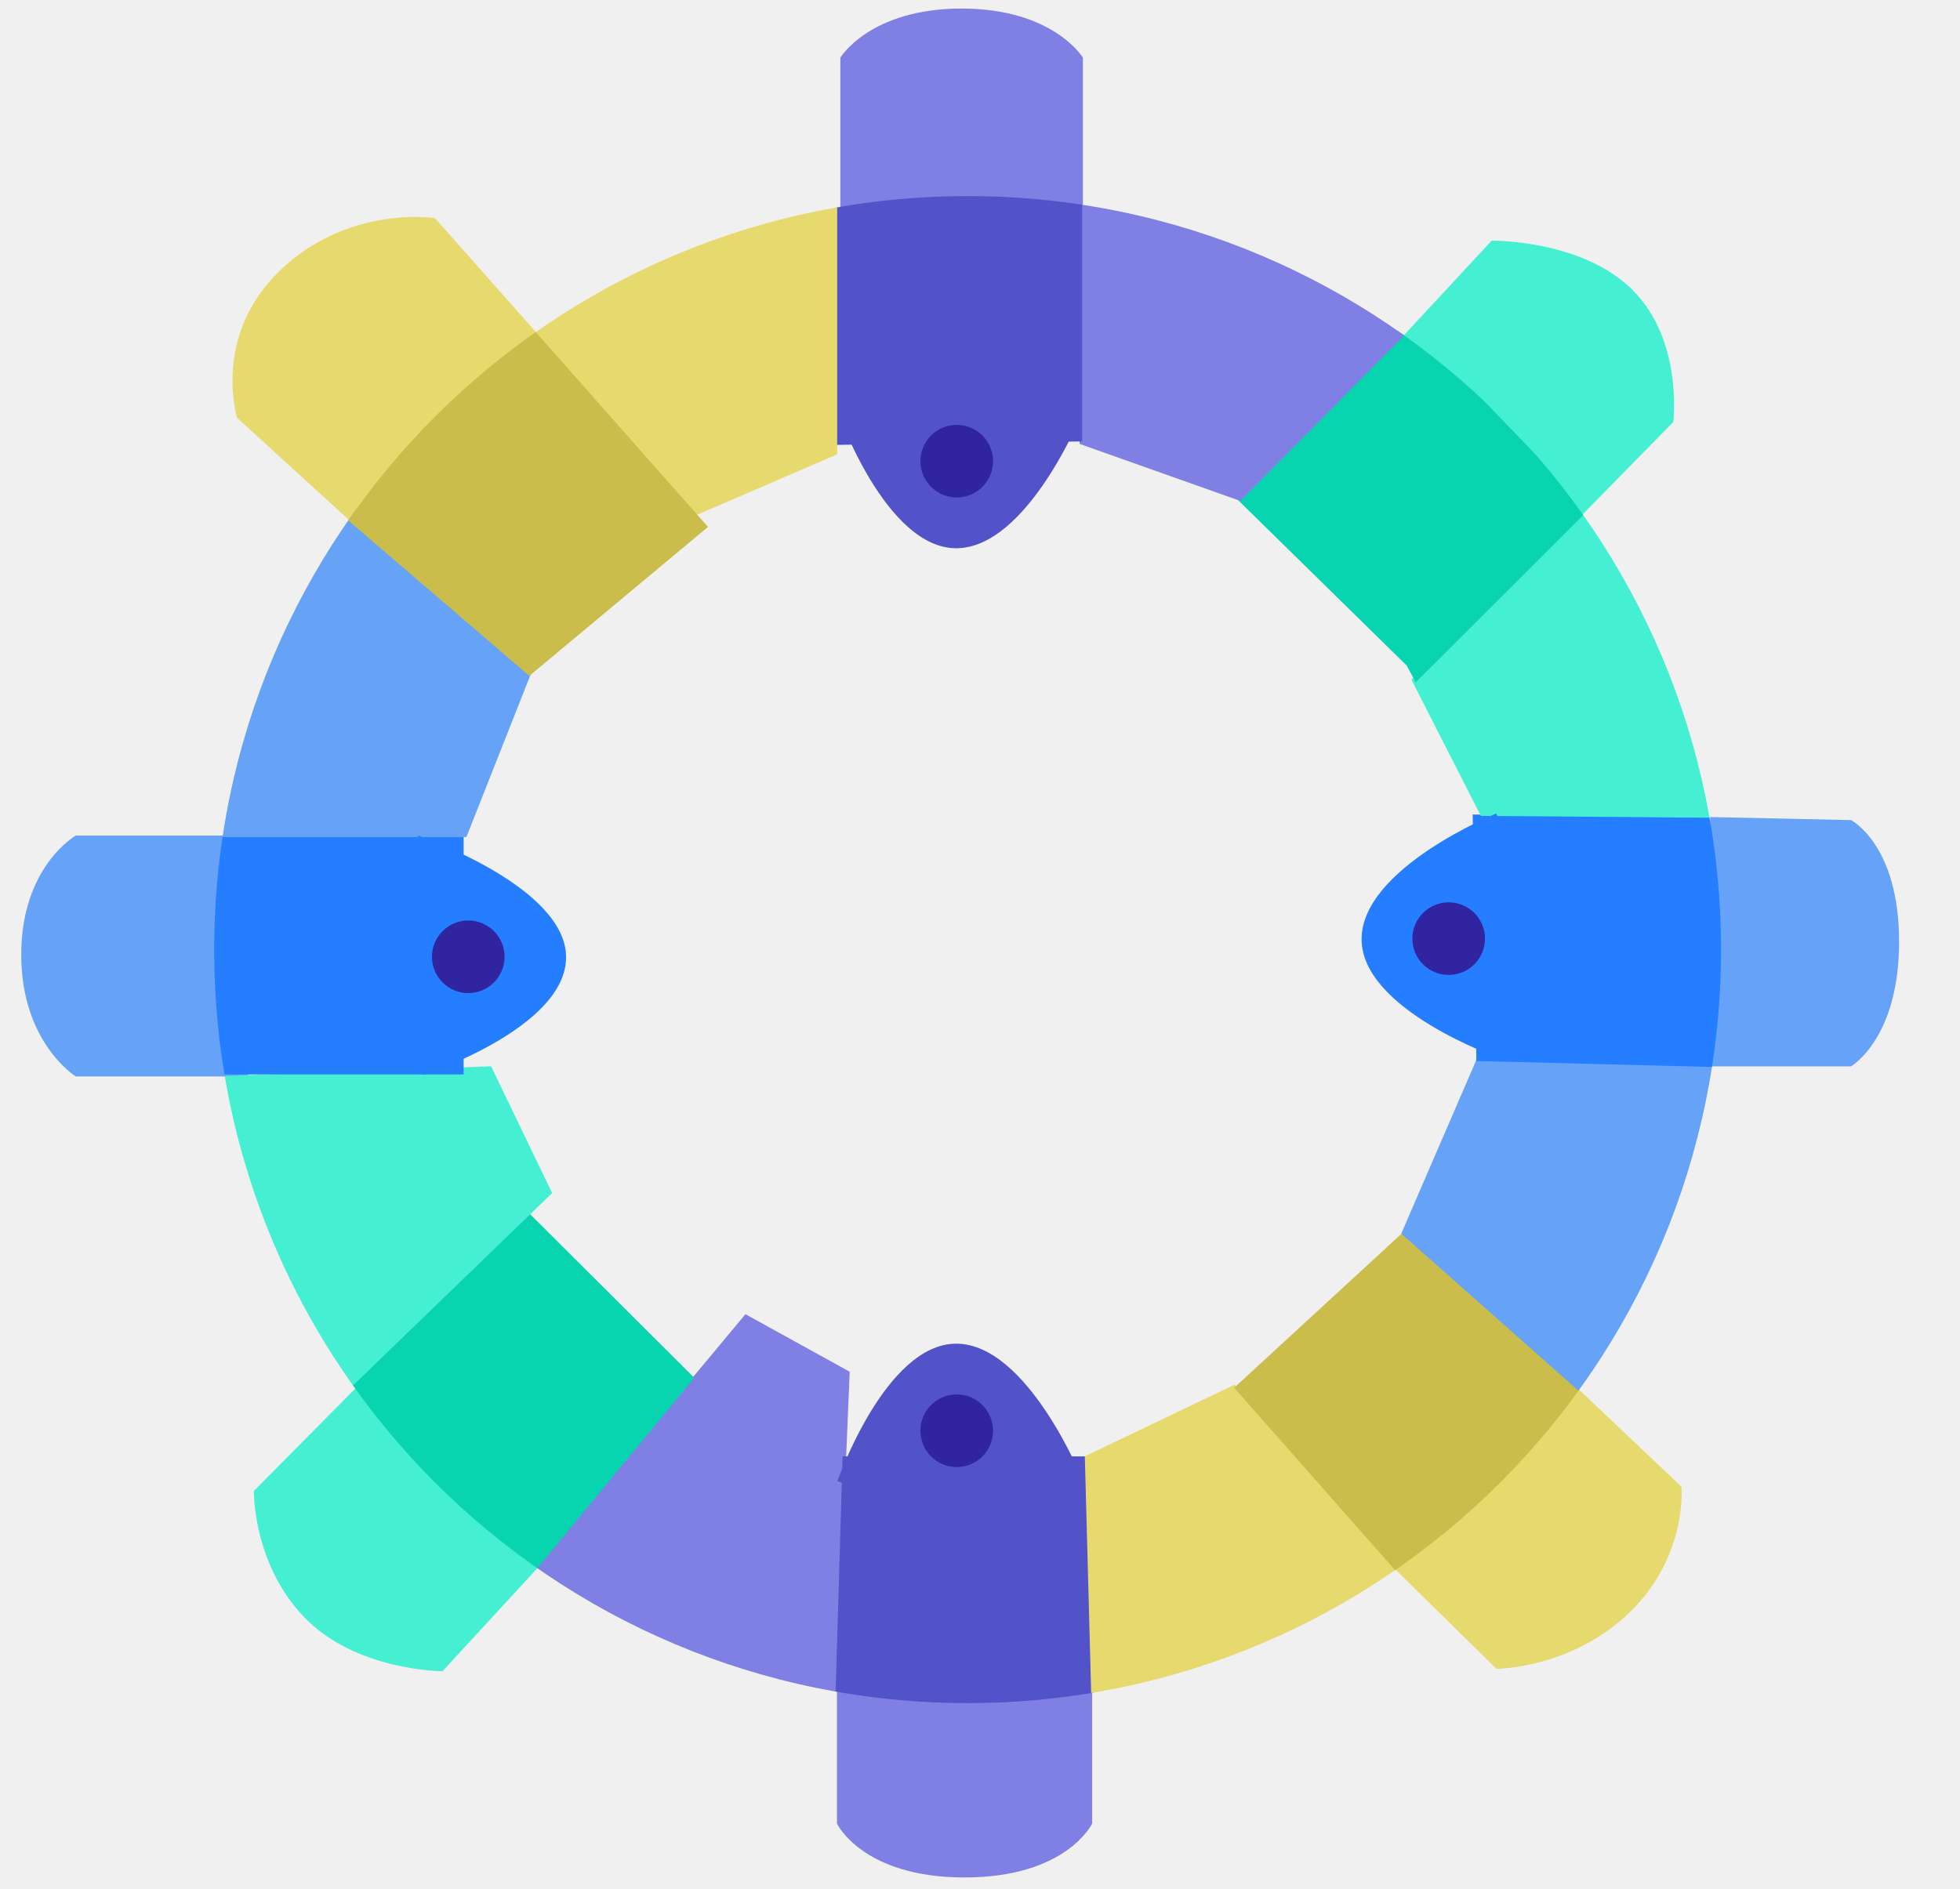
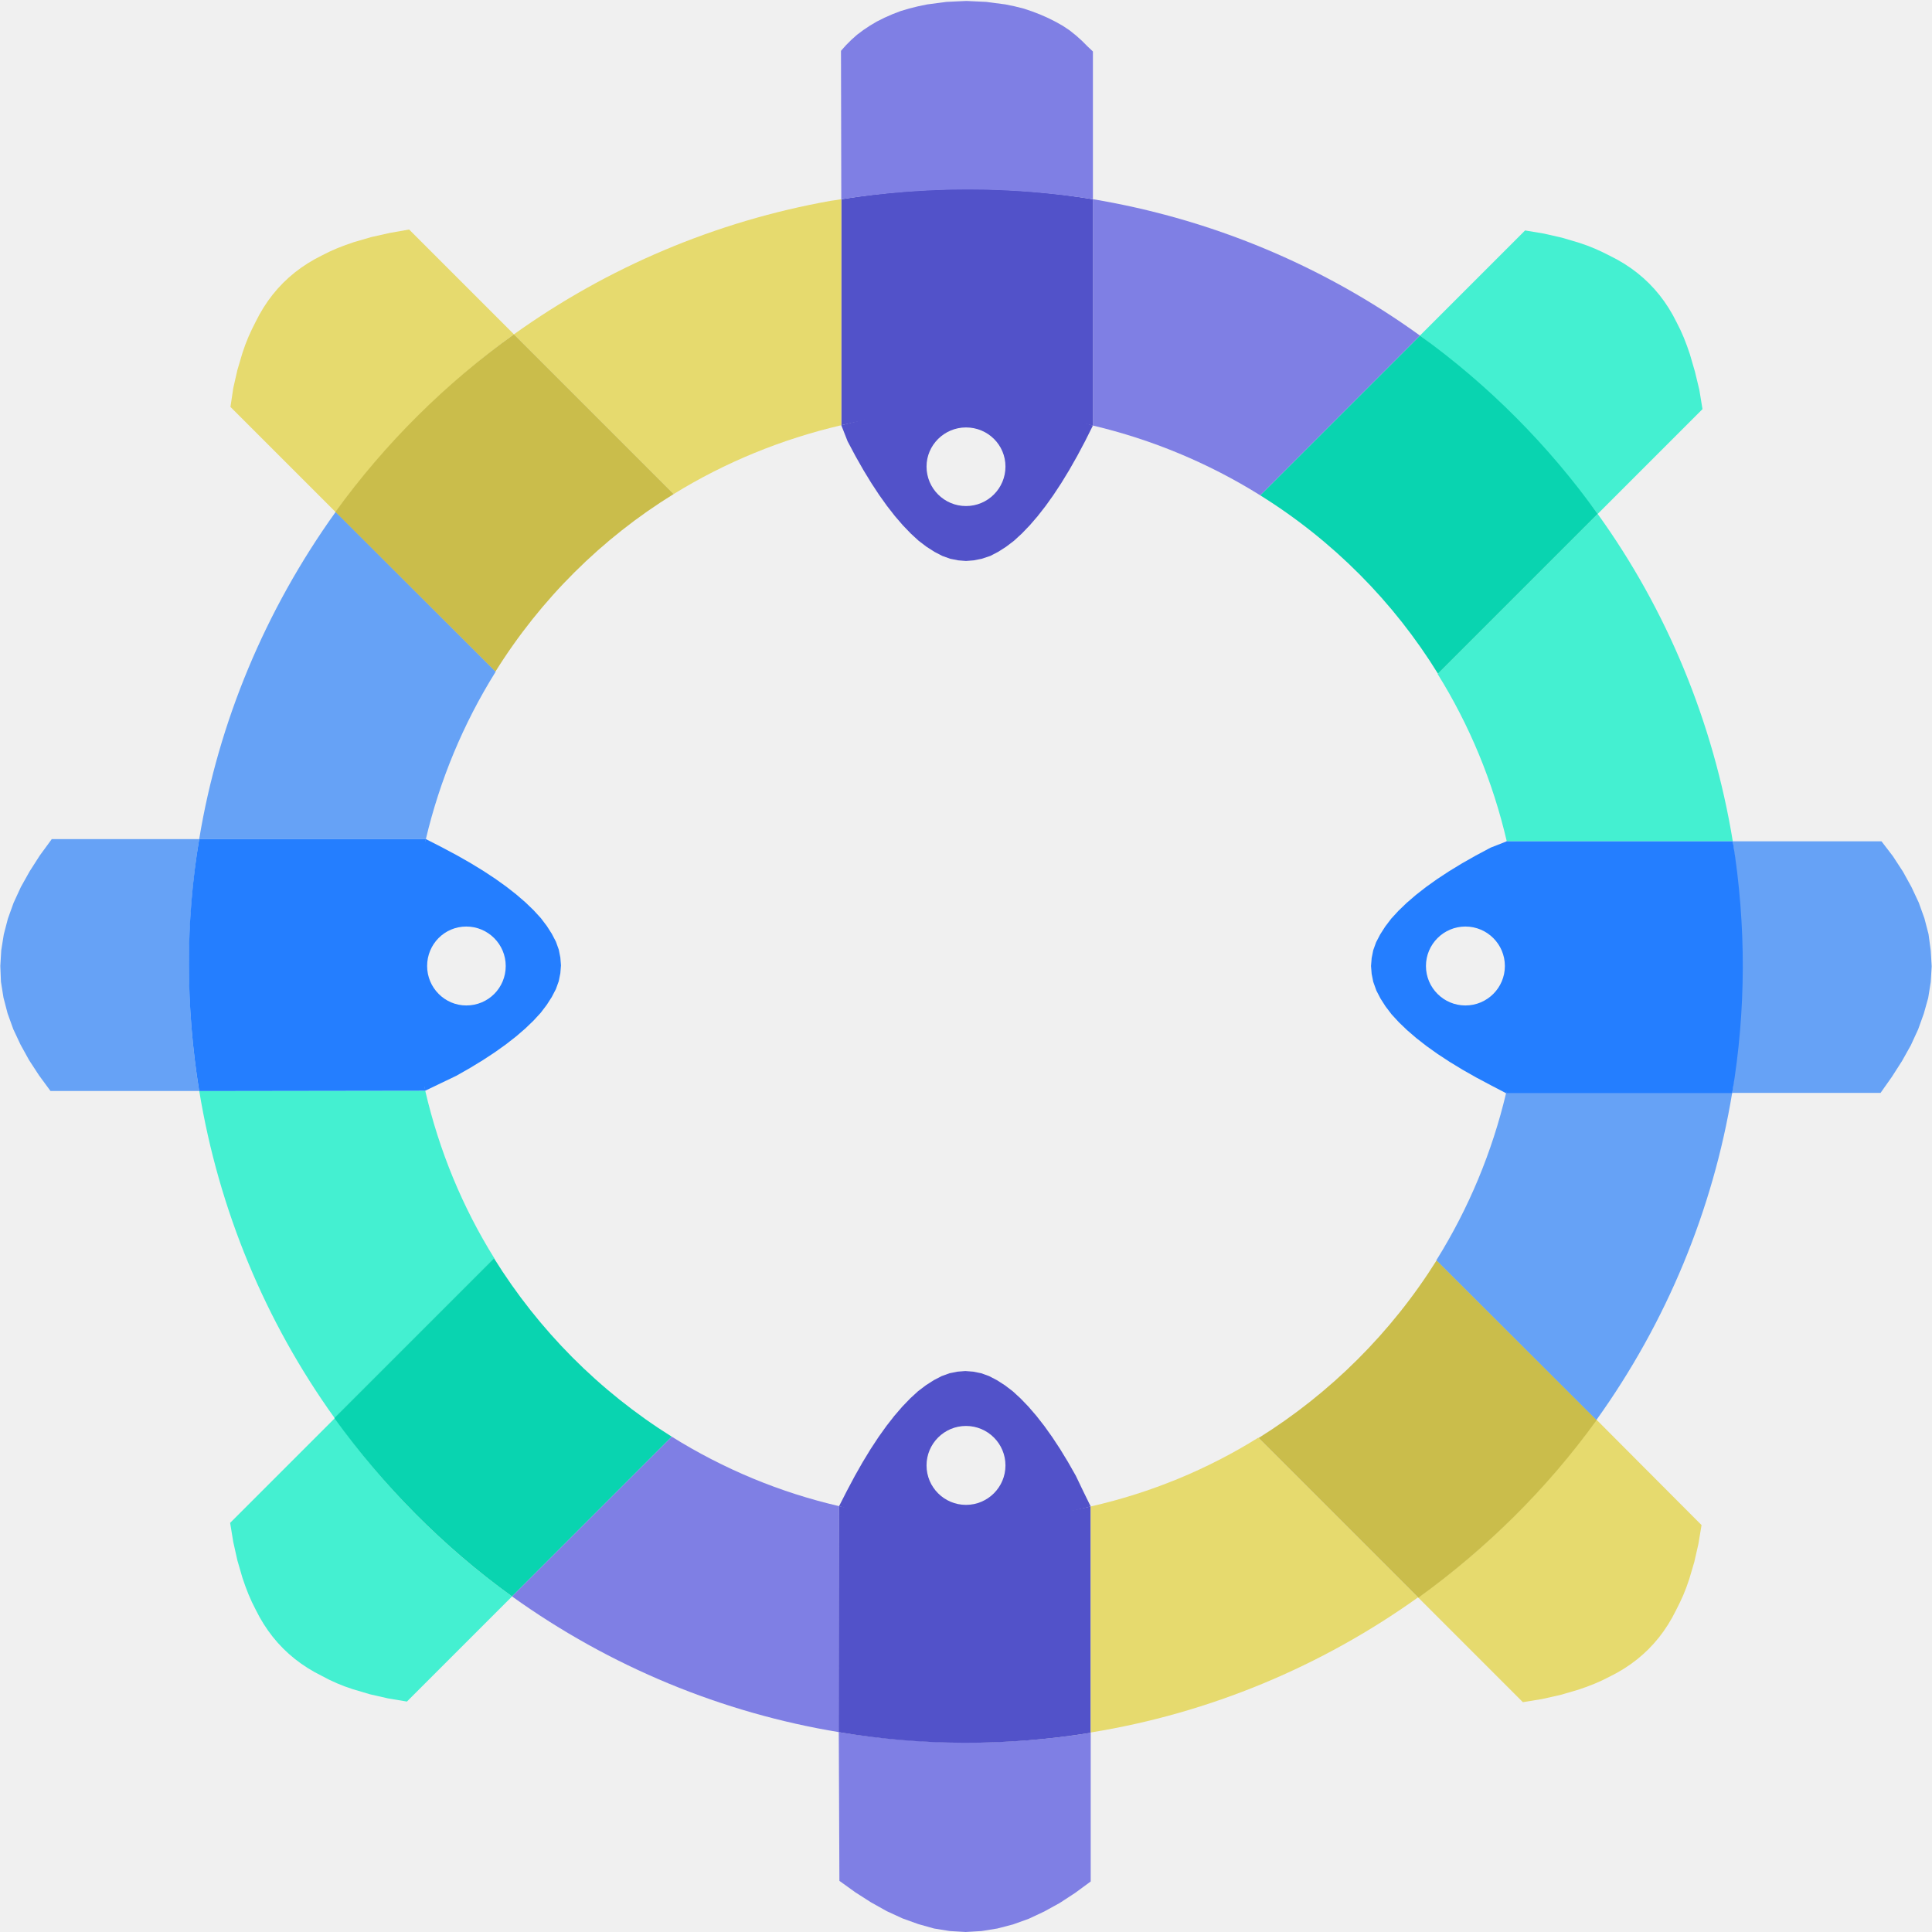
- <svg xmlns="http://www.w3.org/2000/svg" xmlns:xlink="http://www.w3.org/1999/xlink" width="55px" height="53px" viewBox="1391 243 55 53" version="1.1">
-   <defs>
-     <ellipse id="path-1" cx="21.447" cy="21.557" rx="21.142" ry="21.149" />
-   </defs>
-   <g id="Group-4" stroke="none" stroke-width="1" fill="none" fill-rule="evenodd" transform="translate(1391, 243)">
-     <g id="Group-2" transform="translate(0.101887, 0)">
-       <path d="M6.733,23.452 L6.866,30.214 L2.025,30.214 C2.025,30.214 0.494,29.27 0.494,26.795 C0.494,24.319 2.025,23.452 2.025,23.452 L6.733,23.452 Z" id="Path-6" fill="#66A2F7" />
-       <path d="M9.9,38.942 L15.122,43.859 L12.315,46.907 C12.315,46.907 9.9,46.907 8.442,45.399 C6.985,43.892 7.022,41.848 7.022,41.848 L9.9,38.942 Z" id="Path-7" fill="#44F0D1" />
-       <path d="M23.384,47.334 L23.384,51.183 C23.384,51.183 24.096,52.696 26.964,52.696 C29.832,52.696 30.545,51.183 30.545,51.183 L30.545,47.437 L23.384,47.334 Z" id="Path-9" fill="#7F7FE4" />
-       <path d="M38.731,43.733 L41.889,46.84 C41.889,46.84 43.995,46.84 45.631,45.253 C47.268,43.665 47.081,41.727 47.081,41.727 L43.995,38.803 L38.731,43.733 Z" id="Path-12" fill="#E6DA6E" />
-       <path d="M47.887,29.93 L47.887,22.933 L51.839,23.018 C51.839,23.018 53.189,23.704 53.189,26.431 C53.189,29.159 51.839,29.93 51.839,29.93 L47.887,29.93 Z" id="Path-15" fill="#66A2F7" />
-       <path d="M41.755,6.755 C41.755,6.755 44.298,6.718 45.719,8.148 C47.14,9.578 46.85,11.848 46.85,11.848 L43.925,14.829 C43.925,14.829 38.978,10.084 38.812,9.929" id="Path-18" fill="#44F0D1" />
-       <path d="M23.48,6.44 L23.48,1.617 C23.48,1.617 24.308,0.24 26.883,0.24 C29.457,0.24 30.285,1.617 30.285,1.617 L30.285,6.22 L23.48,6.44 Z" id="Path-21" fill="#7F7FE4" />
-       <path d="M6.552,11.728 C6.552,11.728 5.836,9.44 7.754,7.593 C9.672,5.745 12.102,6.12 12.102,6.12 L15.187,9.604 L10.054,14.927 L6.552,11.728 Z" id="Path-24" fill="#E6DA6E" />
-       <g id="Group" transform="translate(5.603774, 5.096154)">
-         <mask id="mask-2" fill="white">
-           <use xlink:href="#path-1" />
-         </mask>
-         <g id="Oval-1" />
-         <polygon id="Path-1" fill="#7F7FE4" mask="url(#mask-2)" points="8.958 39.299 15.212 31.79 18.138 33.405 17.699 43.884" />
-         <polygon id="Path-2" fill="#09D4B0" mask="url(#mask-2)" points="8.931 39.454 13.777 33.576 9.156 28.97 3.736 34.223" />
-         <polygon id="Path-3" fill="#44F0D1" mask="url(#mask-2)" points="3.911 34.068 9.788 28.391 8.075 24.832 -0.735 25.15" />
-         <polygon id="Path-4" fill="#247EFF" mask="url(#mask-2)" points="-0.141 25.061 7.304 25.061 7.304 18.33 -0.141 18.33" />
-         <path d="M7.382,18.398 L9.252,13.665 C9.252,13.665 5.435,10.075 3.421,8.537 L3.209,9.053 L-0.045,18.398 L7.382,18.398 Z" id="Path-5" fill="#66A2F6" mask="url(#mask-2)" />
-         <polygon id="Path-8" fill="#5252C9" mask="url(#mask-2)" points="17.727 42.92 24.998 43.161 24.768 35.781 17.939 35.781" />
-         <polygon id="Path-10" fill="#E6DA6E" mask="url(#mask-2)" points="24.736 35.779 28.943 33.766 34.044 39.579 24.94 43.407" />
-         <path d="M33.679,39.244 C33.679,39.244 37.593,36.104 38.985,34.204 L33.679,29.48 L28.927,33.855 L33.679,39.244 Z" id="Path-11" fill="#CABD4B" mask="url(#mask-2)" />
-         <path d="M33.615,29.53 L35.739,24.614 L42.559,24.762 C42.559,24.762 42.114,27.423 41.744,28.605 C41.107,30.635 39.182,34.463 39.182,34.463 L33.615,29.53 Z" id="Path-13" fill="#66A2F6" mask="url(#mask-2)" />
-         <polygon id="Path-14" fill="#247EFF" mask="url(#mask-2)" points="35.723 24.684 35.62 17.765 43.059 17.859 42.499 24.855" />
-         <path d="M35.849,17.804 L33.9,13.979 L38.98,9.055 C38.98,9.055 40.716,12.17 41.332,13.784 C41.836,15.103 42.339,17.855 42.339,17.855 L35.849,17.804 Z" id="Path-16" fill="#44F0D1" mask="url(#mask-2)" />
-         <polyline id="Path-17" fill="#09D4B0" mask="url(#mask-2)" points="33.766 13.582 29.038 8.943 33.766 3.908 38.879 9.205 34.021 14.056" />
-         <polygon id="Path-19" fill="#7F7FE4" mask="url(#mask-2)" points="29.1 8.964 34.092 3.92 24.59 -0.17 24.59 7.364" />
-         <path d="M24.66,7.294 L17.748,7.391 L17.748,0.409 C17.748,0.409 20.805,-0.288 22.332,-0.231 C23.041,-0.205 24.66,0.625 24.66,0.625 L24.66,7.294 Z" id="Path-20" fill="#5252C9" mask="url(#mask-2)" />
-         <polygon id="Path-22" fill="#E6DA6E" mask="url(#mask-2)" points="13.785 9.384 17.787 7.656 17.787 0.058 8.814 3.966" />
-         <polygon id="Path-23" fill="#CABD4B" mask="url(#mask-2)" points="9.147 13.875 14.162 9.693 8.789 3.615 3.416 8.953" />
+ <svg xmlns="http://www.w3.org/2000/svg" version="1.1" id="_x30_" x="0px" y="0px" viewBox="0 0 612 612" xml:space="preserve" width="612" height="612">
+   <defs id="defs201" />
+   <style type="text/css" id="style2">
+ 	.st0{fill:#44F0D1;}
+ 	.st1{fill:#09D4B0;}
+ 	.st2{fill:#7F7FE4;}
+ 	.st3{fill:#5252C9;}
+ 	.st4{fill:#E6DA6E;}
+ 	.st5{fill:#CABD4B;}
+ 	.st6{fill:#66A2F6;}
+ 	.st7{fill:#247EFF;}
+ 	.st8{display:none;}
+ 	
+ 		.st9{display:inline;fill:none;stroke:#000000;stroke-width:0.709;stroke-linecap:round;stroke-linejoin:round;stroke-miterlimit:10;}
+ </style>
+   <g id="SPLINE_11_" transform="translate(0,-90)">
+     <g id="XMLID_1_">
+       <g id="g60">
+         <path class="st0" d="m 162.2,595.7 -33.3,33.3 -6,-1 -5.7,-1.3 -5.4,-1.6 -2.6,-0.9 -2.5,-1 -2.4,-1.1 -2.3,-1.2 -2.3,-1.2 -2.2,-1.3 -2.1,-1.4 -2,-1.5 -1.9,-1.6 -1.8,-1.7 -1.7,-1.8 -1.6,-1.9 -1.5,-2 -1.4,-2.1 -1.3,-2.2 -1.2,-2.3 -1.2,-2.4 -1.1,-2.5 -1,-2.6 -0.9,-2.6 -1.6,-5.5 -1.3,-5.8 -1,-6.1 33.2,-33.2 c 15.3,21.6 34.2,40.7 56.1,56.5 z" id="path4" style="fill:#44f0d1" />
+         <path class="st0" d="M 156.6,488.6 106,539.2 C 84.1,508.7 69.3,473.3 63.1,435.5 h 71.6 c 4.4,19 11.8,36.9 21.9,53.1 z" id="path6" style="fill:#44f0d1" />
+         <path class="st0" d="m 548.9,356.5 h -71.6 c -4.4,-18.9 -11.8,-36.8 -21.9,-53 l 50.7,-50.7 c 21.9,30.4 36.6,65.9 42.8,103.7 z" id="path8" style="fill:#44f0d1" />
+         <path class="st0" d="m 538.3,213.5 1,6.1 -33.2,33.2 c -16.195,-21.556 -34.754,-39.882 -56.3,-56.5 v 0 l 33.3,-33.3 6,1 5.7,1.3 5.4,1.6 2.6,0.9 2.5,1 2.4,1.1 2.4,1.2 2.3,1.2 2.2,1.3 2.1,1.4 2,1.5 1.9,1.6 1.8,1.7 1.7,1.8 1.6,1.9 1.5,2 1.4,2.1 1.3,2.2 1.2,2.3 1.2,2.4 1.1,2.5 1,2.6 0.9,2.6 1.6,5.5 z" id="path10" style="fill:#44f0d1" />
+         <path class="st1" d="m 212.8,545.1 -50.6,50.6 v 0 c -21.9,-15.8 -40.8,-35 -56.3,-56.5 l 50.6,-50.6 c 14.1,22.7 33.3,42.1 56.3,56.5 z" id="path12" style="fill:#09d4b0" />
+         <path class="st1" d="m 506.1,252.8 -50.6,50.6 c -14,-22.7 -33.2,-42.1 -56.3,-56.5 l 50.6,-50.6 c 21.9,15.8 40.8,34.9 56.3,56.5 z" id="path14" style="fill:#09d4b0" />
+         <path class="st2" d="M 345.5,638.9 V 686 l -4.9,3.6 -4.9,3.2 -4.9,2.7 -4.9,2.3 -5,1.8 -5,1.3 -5,0.8 -5,0.3 -5,-0.3 -5,-0.8 -5,-1.4 -5,-1.8 -5,-2.3 -5,-2.8 -5,-3.2 -5,-3.6 -0.2,-47.1 c 26.1,4.2 53.2,4.5 79.8,0.2 z" id="path16" style="fill:#7f7fe4" />
+         <path class="st2" d="m 265.8,567.1 v 71.6 c -37,-6.1 -72.5,-20.7 -103.6,-43 l 50.6,-50.6 c 16.5,10.3 34.4,17.7 53,22 z" id="path18" style="fill:#7f7fe4" />
+         <path class="st2" d="m 449.8,196.3 v 0 0 l -50.6,50.6 c -16.5,-10.3 -34.4,-17.7 -53,-22.1 v -71.7 c 37.1,6.2 72.6,20.8 103.6,43.2 z" id="path20" style="fill:#7f7fe4" />
+         <path class="st3" d="m 346.2,224.8 -2.5,5 -2.5,4.7 -2.5,4.4 -2.5,4.1 -2.5,3.8 -2.5,3.5 -2.5,3.2 -2.5,2.9 -2.5,2.6 -2.5,2.3 -2.5,1.9 -2.5,1.6 -2.5,1.3 -2.7,0.9 -2.5,0.5 -2.5,0.2 -2.5,-0.2 -2.5,-0.5 -2.5,-0.9 -2.5,-1.3 -2.5,-1.6 -2.5,-1.9 -2.5,-2.3 -2.5,-2.6 -2.5,-2.9 -2.5,-3.2 -2.5,-3.5 -2.5,-3.8 -2.5,-4.1 -2.5,-4.4 -2.5,-4.7 -2,-5.1 c 28.119,-7.269 54.341,-7.656 79.7,0.1 z m -27.7,13 c 0,-6.9 -5.6,-12.4 -12.5,-12.4 -6.9,0 -12.5,5.6 -12.5,12.4 0,6.9 5.6,12.5 12.5,12.5 6.9,0 12.5,-5.6 12.5,-12.5 z" id="path22" style="fill:#5252c9" />
+         <path class="st3" d="m 343.1,562.3 2.4,4.9 c -26.698,6.96 -55.395,7.548 -79.7,-0.1 l 2.5,-4.9 2.5,-4.7 2.5,-4.4 2.5,-4.1 2.5,-3.8 2.5,-3.5 2.5,-3.2 2.5,-2.9 2.5,-2.6 2.5,-2.3 2.5,-1.9 2.5,-1.6 2.5,-1.3 2.5,-0.9 2.5,-0.5 2.5,-0.2 2.5,0.2 2.5,0.5 2.5,0.9 2.5,1.3 2.5,1.6 2.5,1.9 2.5,2.3 2.5,2.6 2.5,2.9 2.5,3.2 2.5,3.5 2.5,3.8 2.5,4.1 2.5,4.4 z m -24.6,-8.1 c 0,-6.9 -5.6,-12.5 -12.5,-12.5 -6.9,0 -12.5,5.6 -12.5,12.5 0,6.9 5.6,12.5 12.5,12.5 6.9,0 12.5,-5.6 12.5,-12.5 z" id="path24" style="fill:#5252c9" />
+         <path class="st3" d="m 345.5,567.2 0,71.7 c -26.7,4.3 -53.6,4.2 -79.8,-0.2 l 0.1,-71.6 c 26.1,6.1 53.3,6.2 79.7,0.1 z" id="path26" style="fill:#5252c9" />
+         <path class="st3" d="m 346.2,224.8 c -26,-6.1 -53.2,-6.3 -79.7,-0.1 v -71.6 c 26.7,-4.3 53.5,-4.3 79.7,0 z" id="path28" style="fill:#5252c9" />
+         <path class="st4" d="m 539,573.1 -1,6 -1.3,5.7 -1.6,5.4 -0.9,2.6 -1,2.5 -1.1,2.4 -1.2,2.4 -1.2,2.3 -1.3,2.2 -1.4,2.1 -1.5,2 -1.6,1.9 -1.7,1.8 -1.8,1.7 -1.9,1.6 -2,1.5 -2.1,1.4 -2.2,1.3 -2.3,1.2 -2.4,1.2 -2.5,1.1 -2.6,1 -2.6,0.9 -5.5,1.6 -5.8,1.3 -6.1,1 -33.2,-33.2 c 21.6,-15.4 40.7,-34.4 56.5,-56.3 z" id="path30" style="fill:#e6da6e" />
+         <path class="st4" d="m 398.6,545.4 50.6,50.6 c -30.5,21.8 -65.9,36.7 -103.7,42.8 v -71.6 c 19,-4.3 36.9,-11.7 53.1,-21.8 z" id="path32" style="fill:#e6da6e" />
+         <path class="st4" d="m 266.5,153.1 v 71.6 c -18.9,4.4 -36.9,11.8 -53.1,21.8 l -50.6,-50.6 c 29.6,-21.2 63.9,-35.8 100.4,-42.3 1,-0.1 2.1,-0.3 3.3,-0.5 z" id="path34" style="fill:#e6da6e" />
+         <path class="st4" d="m 129.6,162.7 33.2,33.2 c -21.291,15.444 -40.501,34.466 -56.5,56.3 L 73,218.9 l 0.9,-6 1.3,-5.7 1.6,-5.4 0.9,-2.6 1,-2.5 1.1,-2.4 1.2,-2.4 1.2,-2.3 1.3,-2.2 1.4,-2.1 1.5,-2 1.6,-1.9 1.7,-1.8 1.8,-1.7 1.9,-1.6 2,-1.5 2.1,-1.4 2.2,-1.3 2.3,-1.2 2.4,-1.2 2.5,-1.1 2.6,-1 2.6,-0.9 5.5,-1.6 5.8,-1.3 z" id="path36" style="fill:#e6da6e" />
+         <path class="st5" d="m 455.1,489.2 50.7,50.6 c -15.8,21.9 -35,40.8 -56.5,56.3 l -50.6,-50.6 c 22.6,-14.1 42,-33.3 56.4,-56.3 z" id="path38" style="fill:#cabd4b" />
+         <path class="st5" d="m 162.8,195.9 50.6,50.6 c -22.7,14 -42.1,33.2 -56.5,56.3 l -50.7,-50.6 v 0 c 15.9,-21.9 35,-40.8 56.6,-56.3 z" id="path40" style="fill:#cabd4b" />
+         <path class="st6" d="m 106.3,252.2 50.7,50.6 c -10.3,16.5 -17.7,34.4 -22.1,53 H 63.1 c 6.1,-37 20.9,-72.5 43.2,-103.6 z" id="path42" style="fill:#66a2f6" />
+         <path class="st6" d="m 16.4,355.8 h 46.7 c -4.3,26.2 -4.3,53.1 0,79.8 H 16 l -3.6,-4.9 -3.2,-4.9 -2.7,-4.9 -2.3,-4.9 -1.8,-5 -1.3,-5 -0.8,-5 -0.2,-5 0.3,-5 0.8,-5 1.3,-5 1.8,-5 2.3,-5 2.8,-5 3.2,-5 z" id="path44" style="fill:#66a2f6" />
+         <path class="st6" d="M 505.7,539.8 455,489.2 c 10.3,-16.5 17.7,-34.4 22.1,-53 h 71.6 c -6.1,37 -20.7,72.5 -43,103.6 z" id="path46" style="fill:#66a2f6" />
+         <path class="st6" d="m 611.6,391.1 0.3,5 -0.3,5 -0.8,5 -1.4,5 -1.8,5 -2.3,5 -2.8,5 -3.2,5 -3.6,5.1 h -47 c 3.425,-26.169 3.594,-52.656 0.2,-79.7 H 596 l 3.6,4.7 3.2,4.9 2.7,4.9 2.3,4.9 1.8,5 1.3,5 z" id="path48" style="fill:#66a2f6" />
+         <path class="st7" d="m 139.7,433.1 -5,2.4 c -6.1,-26.5 -7.744,-54.013 0.2,-79.7 l 4.9,2.5 4.7,2.5 4.4,2.5 4.1,2.5 3.8,2.5 3.5,2.5 3.2,2.5 2.9,2.5 2.6,2.5 2.3,2.5 1.9,2.5 1.6,2.5 1.3,2.5 0.9,2.5 0.5,2.5 0.2,2.5 -0.2,2.5 -0.5,2.5 -0.9,2.5 -1.3,2.5 -1.6,2.5 -1.9,2.5 -2.3,2.5 -2.6,2.5 -2.9,2.5 -3.2,2.5 -3.5,2.5 -3.8,2.5 -4.1,2.5 -4.4,2.5 z M 160.2,396 c 0,-6.9 -5.6,-12.5 -12.5,-12.5 -6.9,0 -12.4,5.6 -12.4,12.5 0,6.9 5.6,12.5 12.4,12.5 7,0 12.5,-5.6 12.5,-12.5 z" id="path50" style="fill:#247eff" />
+         <path class="st7" d="m 63.1,355.8 h 71.8 c -4.912,26.062 -3.962,52.263 -0.2,79.7 l -71.6,0.1 c -4.3,-26.7 -4.4,-53.6 0,-79.8 z" id="path52" style="fill:#247eff" />
+         <path class="st7" d="m 477.3,356.5 c 11.6,26.5 12.05,53.675 -0.2,79.8 l -4.8,-2.5 -4.7,-2.5 -4.4,-2.5 -4.1,-2.5 -3.8,-2.5 -3.5,-2.5 -3.2,-2.5 -2.9,-2.5 -2.6,-2.5 -2.3,-2.5 -1.9,-2.5 -1.6,-2.5 -1.3,-2.5 -1,-2.8 -0.5,-2.5 -0.2,-2.5 0.2,-2.5 0.5,-2.5 0.9,-2.5 1.3,-2.5 1.6,-2.5 1.9,-2.5 2.3,-2.5 2.6,-2.5 2.9,-2.5 3.2,-2.5 3.5,-2.5 3.8,-2.5 4.1,-2.5 4.4,-2.5 4.7,-2.5 z m -0.6,39.5 c 0,-6.9 -5.6,-12.5 -12.5,-12.5 -6.9,0 -12.5,5.6 -12.5,12.5 0,6.9 5.6,12.5 12.5,12.5 6.9,0 12.5,-5.6 12.5,-12.5 z" id="path54" style="fill:#247eff" />
+         <path class="st7" d="m 548.9,356.5 c 4.3,26.7 4.2,53.6 -0.2,79.8 h -71.6 c 6.1,-26 6.3,-53.3 0.1,-79.8 z" id="path56" style="fill:#247eff" />
+         <path class="st2" d="m 346.2,106.3 v 46.8 c -26.762,-4.112 -52.312,-4.112 -79.7,0 l -0.1,-47 1.6,-1.8 1.7,-1.7 1.8,-1.6 2,-1.5 2.1,-1.4 2.2,-1.3 2.4,-1.2 2.5,-1.1 2.6,-1 2.7,-0.8 2.8,-0.7 2.9,-0.6 6.1,-0.8 6.3,-0.3 6.3,0.3 6.1,0.8 2.9,0.6 2.8,0.7 2.7,0.9 2.6,1 2.5,1.1 2.4,1.2 2.3,1.3 2.1,1.4 2,1.6 1.9,1.7 1.8,1.8 z" id="path58" style="fill:#7f7fe4" />
      </g>
-     </g>
-     <g id="Group-3" transform="translate(23.02642, 10.70192)">
-       <path d="M3.814,0.107 C2.212,0.107 0.473,0.831 0.473,0.831 C0.473,0.831 1.821,4.696 3.814,4.686 C5.807,4.676 7.334,0.905 7.334,0.905 C7.334,0.905 5.417,0.107 3.814,0.107 Z" id="Path-25" fill="#5252C9" />
-       <ellipse id="Oval-6" fill="#3124A1" cx="3.821" cy="2.242" rx="1.019" ry="1.019" />
-     </g>
-     <g id="Group-3" transform="translate(27.02642, 39.9) scale(1, -1) translate(-27.02642, -39.9) translate(23.02642, 37.4)">
-       <path d="M3.814,0.107 C2.212,0.107 0.473,0.831 0.473,0.831 C0.473,0.831 1.821,4.696 3.814,4.686 C5.807,4.676 7.334,0.905 7.334,0.905 C7.334,0.905 5.417,0.107 3.814,0.107 Z" id="Path-25" fill="#5252C9" />
-       <path d="M3.821,3.262 C4.383,3.262 4.84,2.805 4.84,2.242 C4.84,1.679 4.383,1.223 3.821,1.223 C3.258,1.223 2.802,1.679 2.802,2.242 C2.802,2.805 3.258,3.262 3.821,3.262 Z" id="Oval-6" fill="#3124A1" />
-     </g>
-     <g id="Group-3" transform="translate(40.3937, 26.16619) scale(1, -1) rotate(-270) translate(-40.3937, -26.16619) translate(36.3937, 23.66619)">
-       <path d="M3.814,0.107 C2.212,0.107 0.473,0.831 0.473,0.831 C0.473,0.831 1.821,4.696 3.814,4.686 C5.807,4.676 7.334,0.905 7.334,0.905 C7.334,0.905 5.417,0.107 3.814,0.107 Z" id="Path-25" fill="#247EFF" />
-       <ellipse id="Oval-6" fill="#3124A1" cx="3.821" cy="2.242" rx="1.019" ry="1.019" />
-     </g>
-     <g id="Group-3" transform="translate(13.39807, 26.6758) scale(-1, -1) rotate(-270) translate(-13.39807, -26.6758) translate(9.398066, 24.1758)">
-       <path d="M3.814,0.408 C2.212,0.408 0.505,0.99 0.505,0.99 C0.505,0.99 1.821,4.997 3.814,4.987 C5.807,4.977 7.224,0.837 7.224,0.837 C7.224,0.837 5.417,0.408 3.814,0.408 Z" id="Path-25" fill="#247EFF" />
-       <ellipse id="Oval-6" fill="#3124A1" cx="3.821" cy="2.242" rx="1.019" ry="1.019" />
    </g>
  </g>
</svg>
